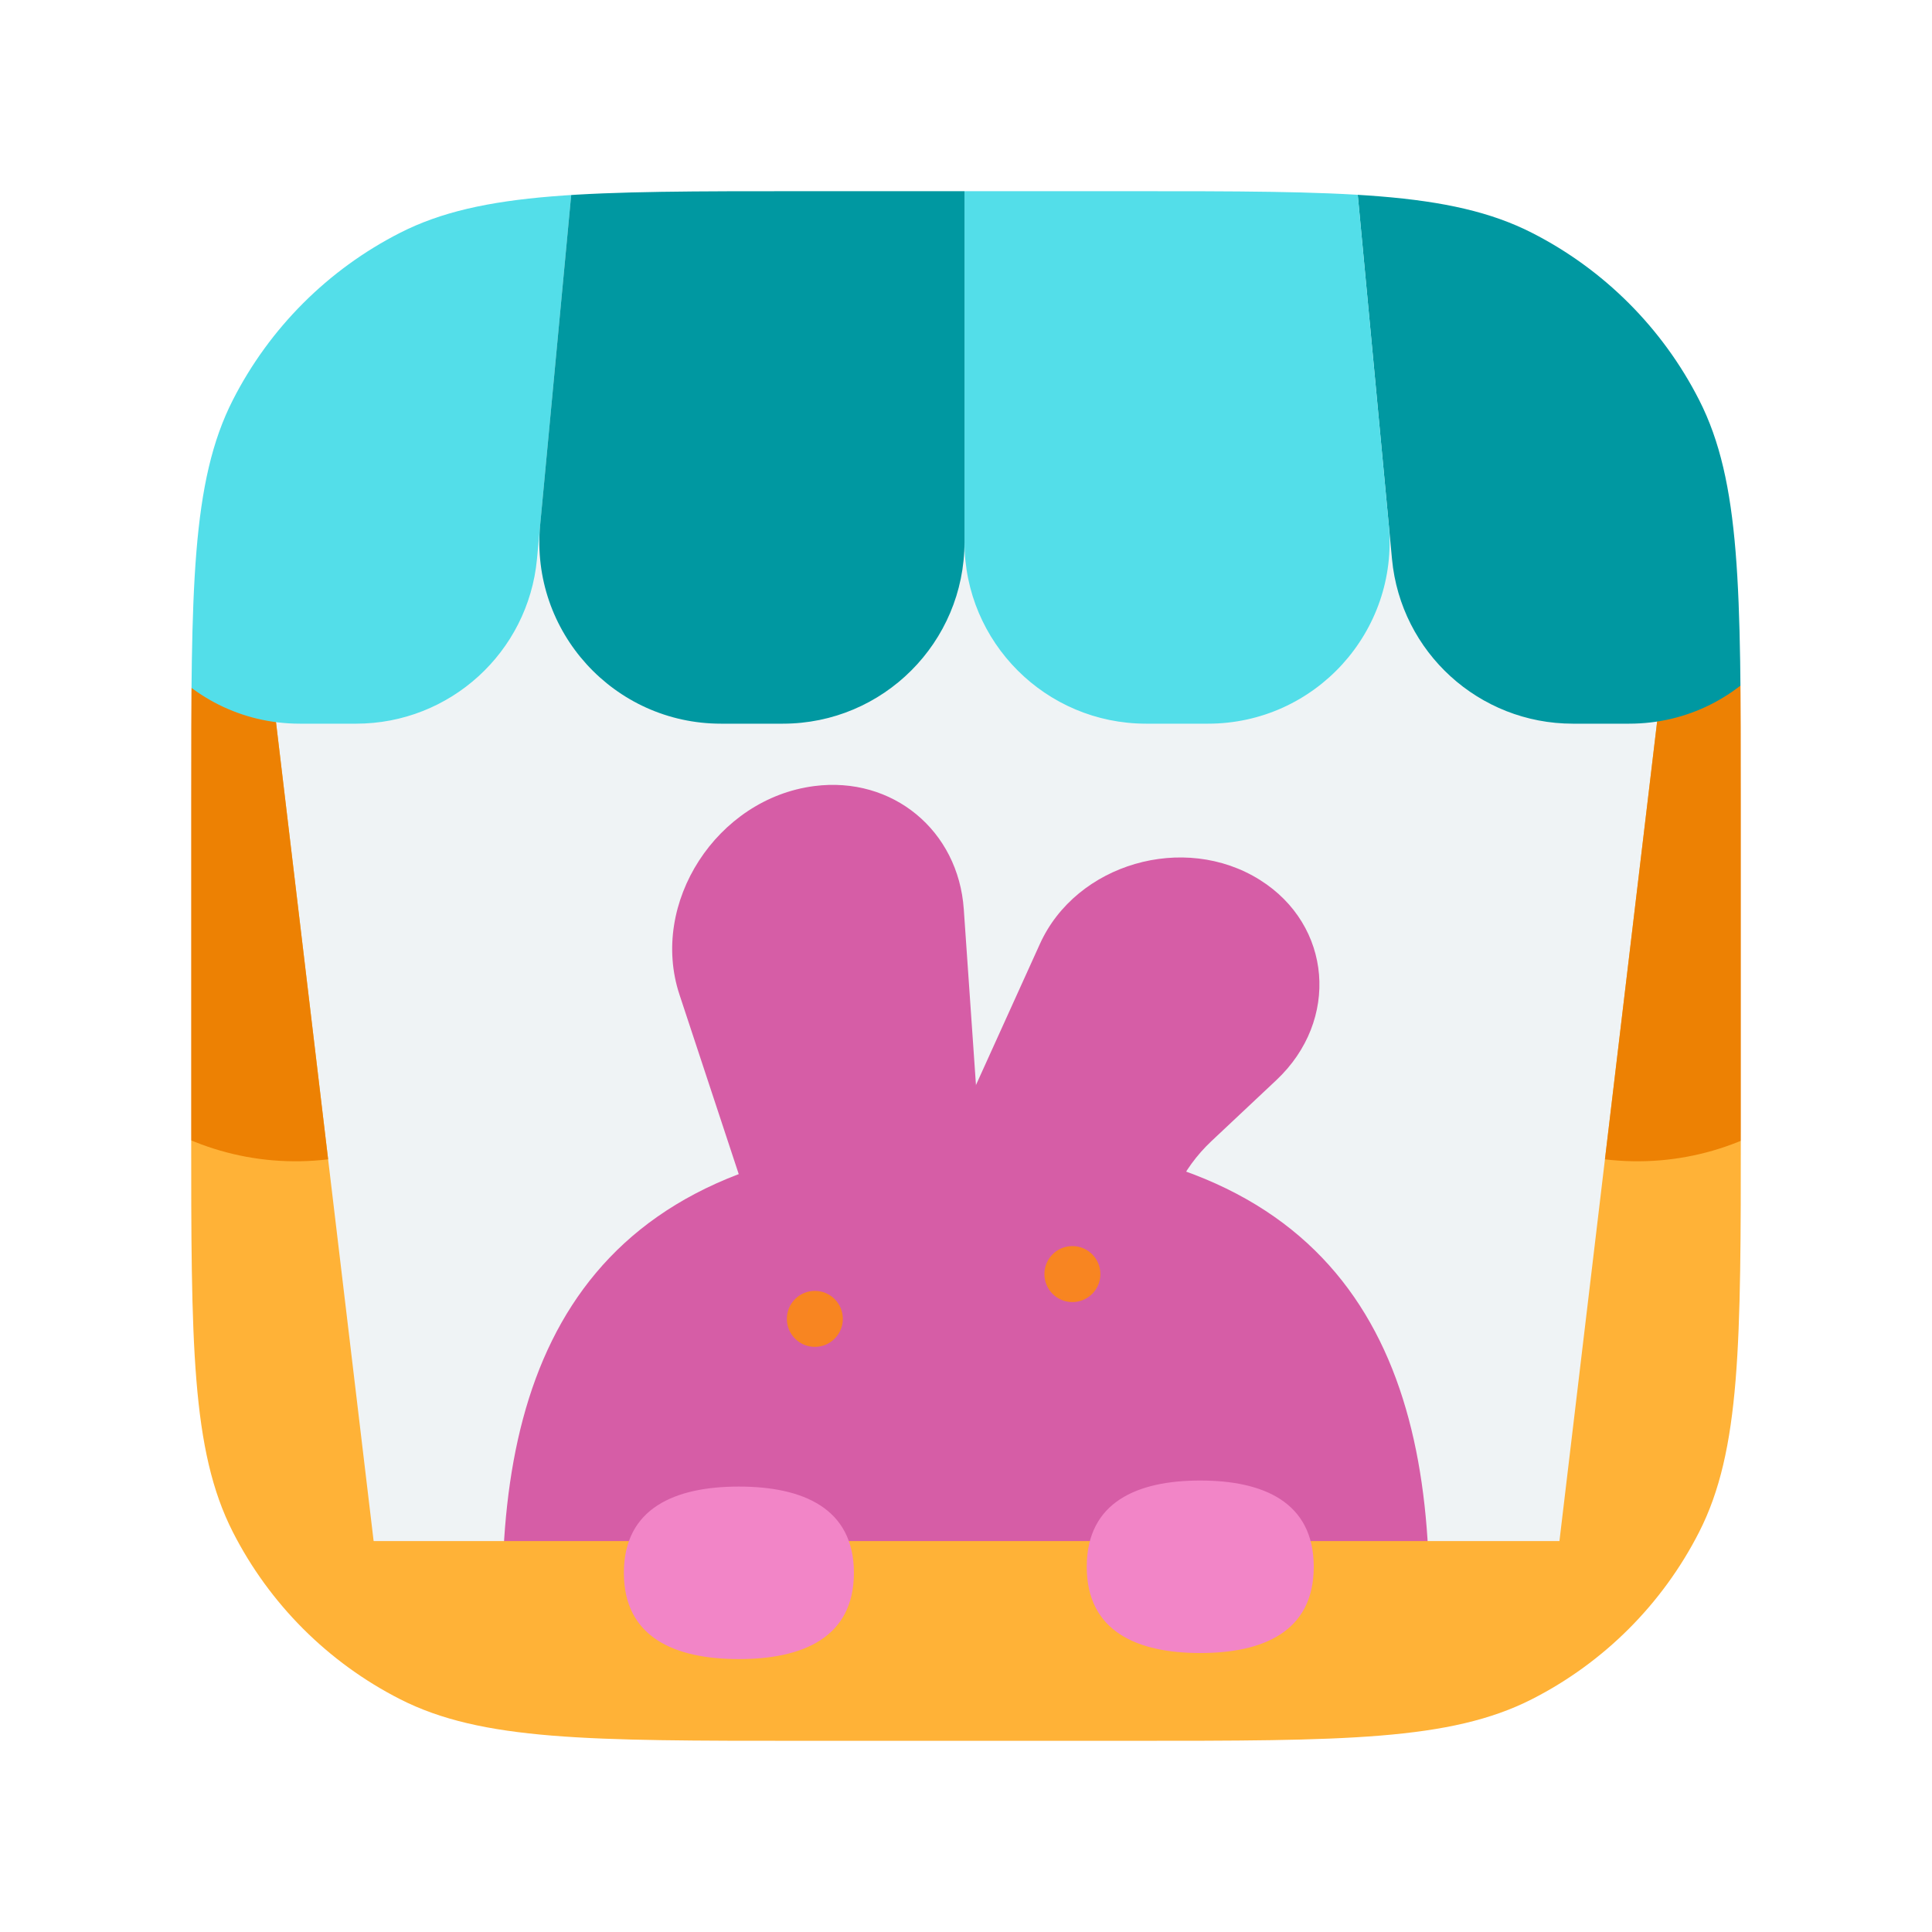
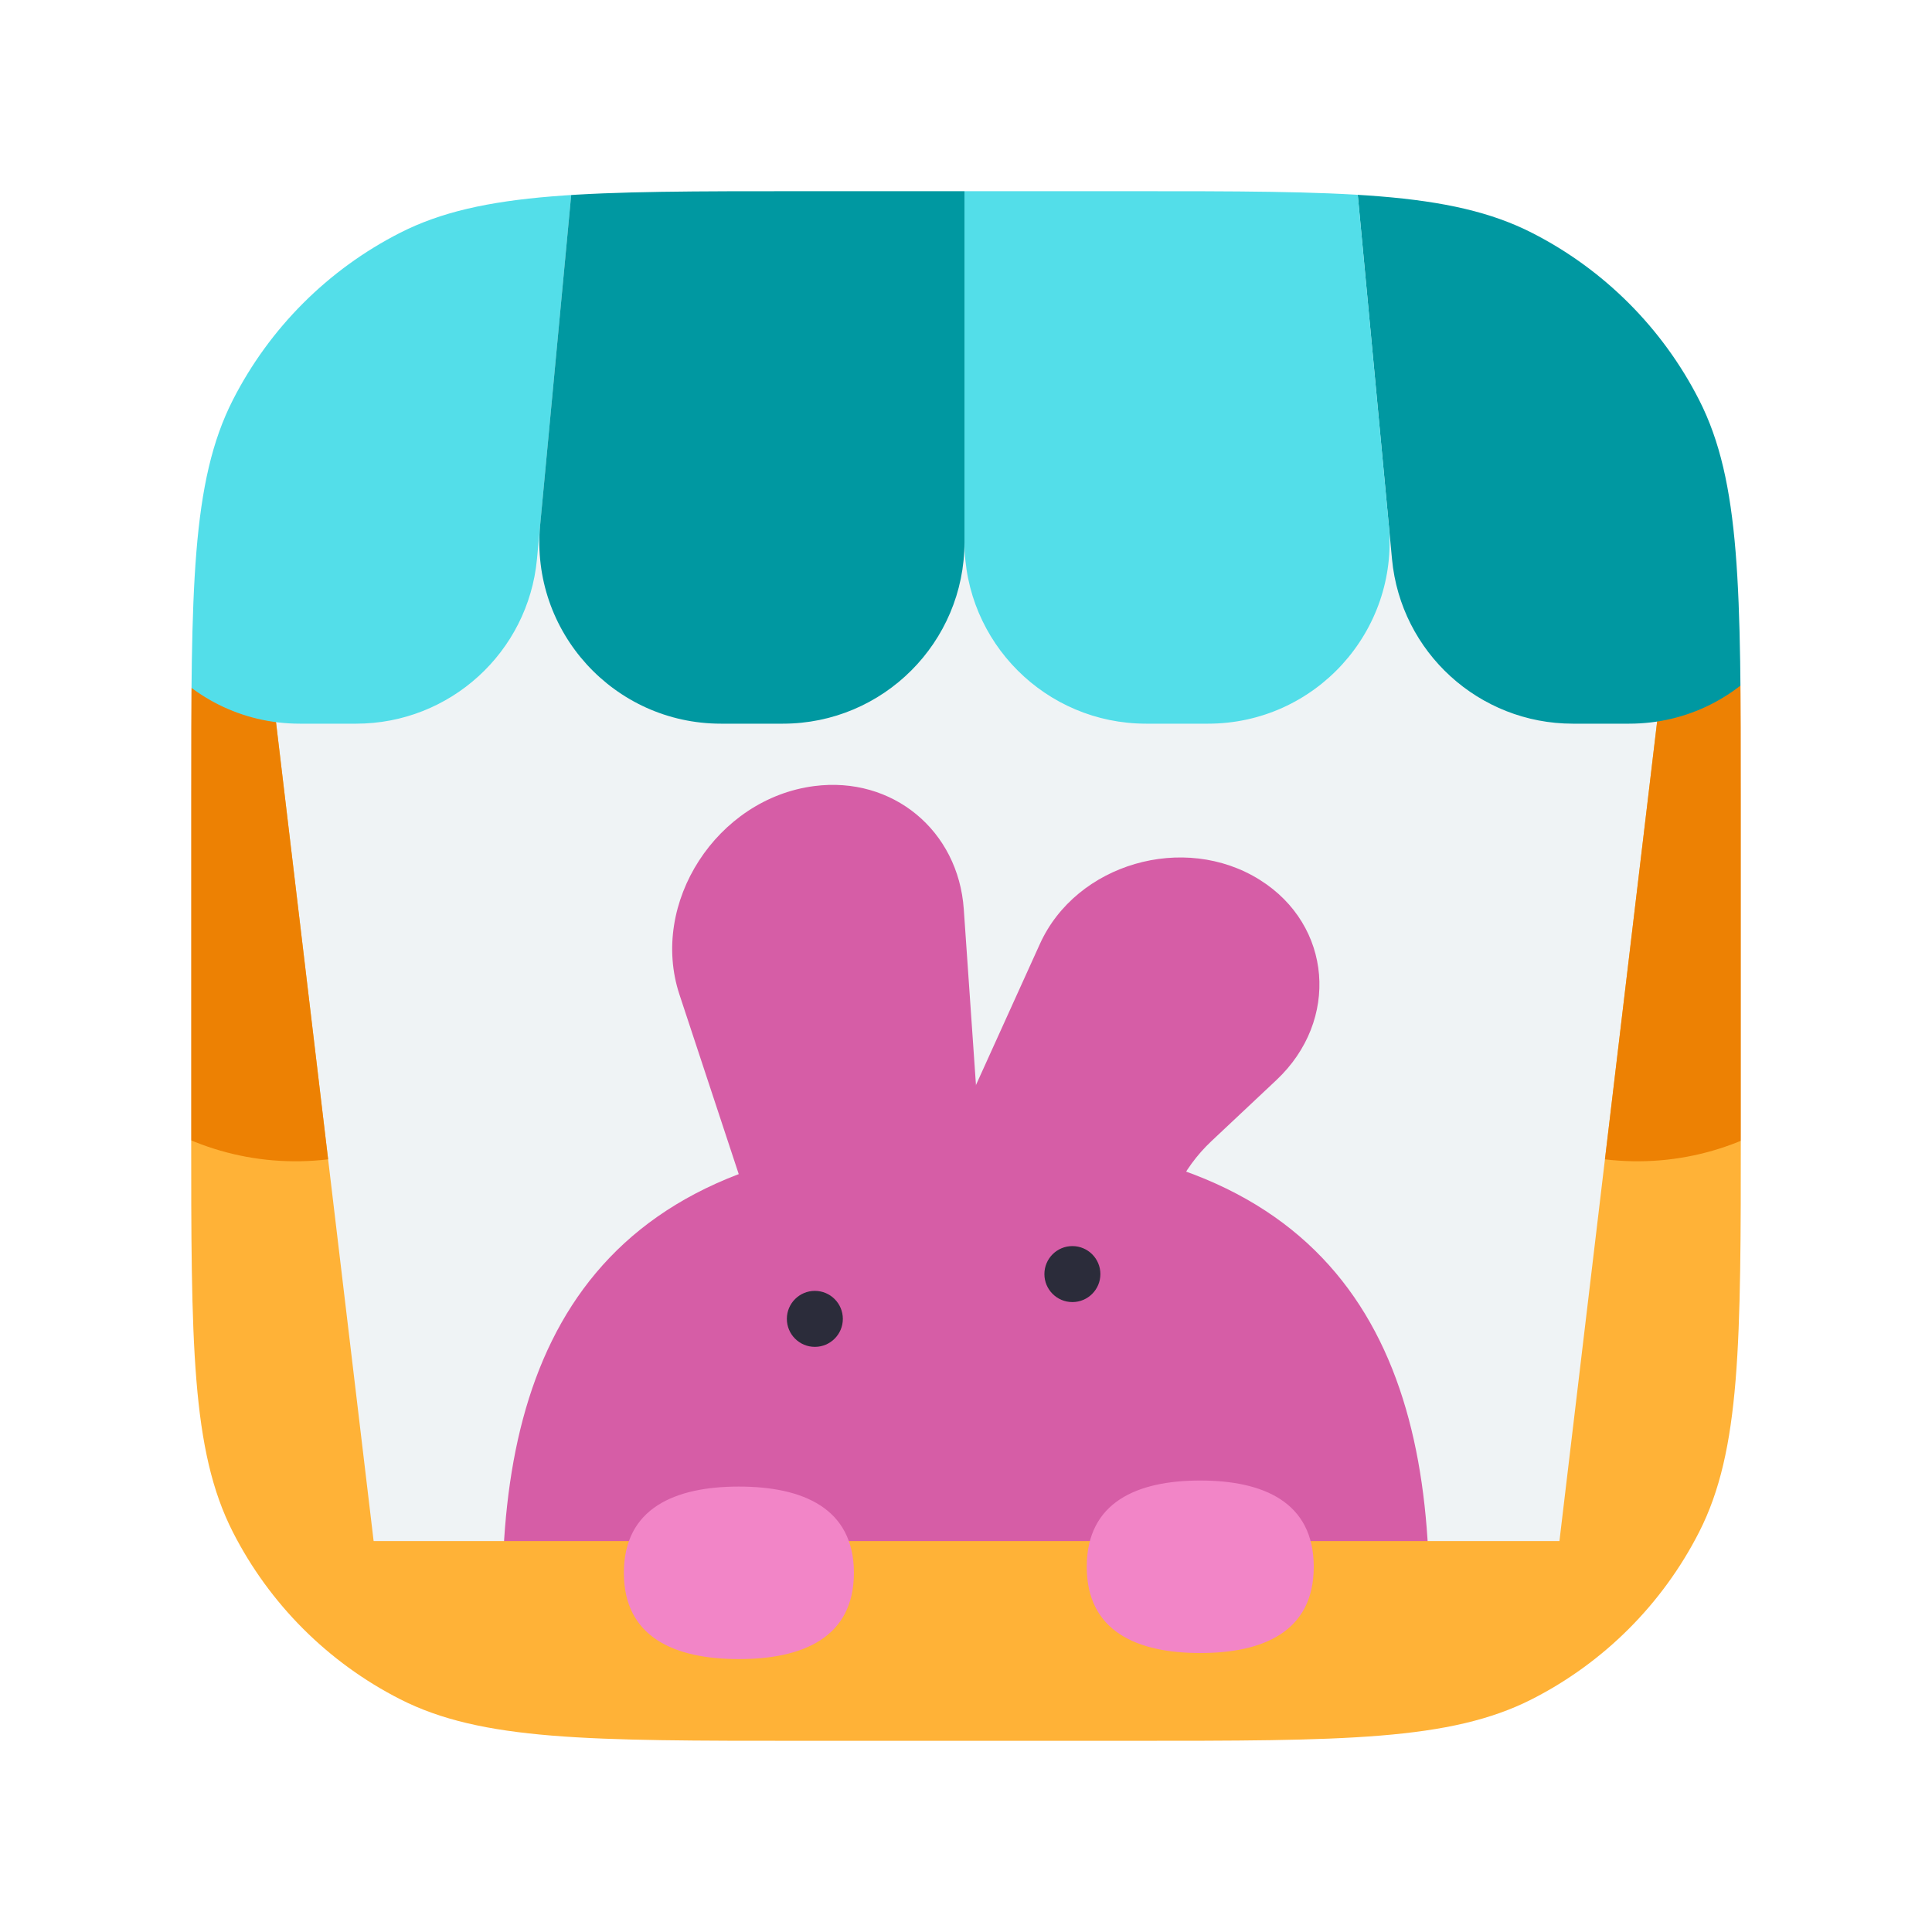
<svg xmlns="http://www.w3.org/2000/svg" xmlns:xlink="http://www.w3.org/1999/xlink" width="192" height="192" fill="none">
  <mask id="A" width="154" height="154" x="19" y="19" mask-type="alpha" maskUnits="userSpaceOnUse">
    <use fill="#eff3f5" xlink:href="#C" />
  </mask>
  <g mask="url(#A)">
    <use fill="#eff3f5" xlink:href="#C" />
    <path fill="#d65da6" d="M67.523 98.838c-3.003-9.095 3.713-19.475 13.406-20.72 7.762-.997 14.308 4.398 14.851 12.24l2.798 40.404c.408 5.894-4.44 11.311-10.261 11.464-3.879.102-7.2-2.215-8.405-5.863L67.523 98.838z" />
    <path fill="#d65da6" d="M103.346 93.803c3.612-7.974 14.319-11.09 21.855-6.362 7.179 4.503 7.959 13.962 1.642 19.899l-6.452 6.064c-1.474 1.386-2.652 3.007-3.468 4.774l-5.399 11.682c-2.649 5.733-10.348 7.977-15.813 4.609-3.606-2.223-5.195-6.329-3.971-10.262l4.764-15.305 6.842-15.099z" />
    <path fill="#d65da6" d="M142.045 158.769c0 25.212-9.471 45.65-46.061 45.65s-46.061-20.438-46.061-45.65 9.471-45.649 46.061-45.649 46.061 20.438 46.061 45.649z" />
-     <path fill="#F88521" d="M83.761 131.068c0 1.536-1.245 2.782-2.782 2.782s-2.782-1.246-2.782-2.782 1.246-2.782 2.782-2.782 2.782 1.246 2.782 2.782zm25.594-4.451c0 1.537-1.246 2.782-2.782 2.782s-2.782-1.245-2.782-2.782 1.246-2.782 2.782-2.782 2.782 1.246 2.782 2.782z" />
+     <path fill="#2b2c3a" d="M83.761 131.068c0 1.536-1.245 2.782-2.782 2.782s-2.782-1.246-2.782-2.782 1.246-2.782 2.782-2.782 2.782 1.246 2.782 2.782zm25.594-4.451c0 1.537-1.246 2.782-2.782 2.782s-2.782-1.245-2.782-2.782 1.246-2.782 2.782-2.782 2.782 1.246 2.782 2.782z" />
    <path fill="#ffb237" d="M-4.762 160.337a7.19 7.19 0 0 1 7.189-7.189h186.845a7.19 7.19 0 0 1 7.189 7.189v40.064a7.19 7.19 0 0 1-7.189 7.189H2.427a7.19 7.19 0 0 1-7.189-7.189v-40.064z" />
    <path fill="#f285c7" d="M84.859 156.307c0 6.456-5.117 8.572-11.43 8.572S62 162.763 62 156.307s5.117-8.573 11.43-8.573 11.43 2.117 11.43 8.573zm45.7-.602c0 6.456-5.05 8.572-11.28 8.572S108 162.161 108 155.705s5.05-8.572 11.279-8.572 11.28 2.116 11.28 8.572z" />
    <path fill="#ffb237" d="M-1.259 59.807l26.88-3.205 13.637 114.389-26.88 3.205L-1.259 59.807z" />
    <path fill="#ed8103" d="M-1.259 59.807l26.88-3.205 6.988 58.612c-14.845 1.77-28.315-8.83-30.085-23.675l-3.783-31.732z" />
    <path fill="#ffb237" d="M193.365 59.807l-26.88-3.205-13.637 114.389 26.88 3.205 13.637-114.389z" />
    <path fill="#ed8103" d="M193.365 59.807l-26.88-3.205-6.987 58.612c14.845 1.77 28.314-8.83 30.084-23.675l3.783-31.732z" />
    <path fill="#0098a1" d="M164.826-12h-32.843l6.353 67.561a18.05 18.05 0 0 0 17.968 16.357h5.598c11.651 0 20.249-10.876 17.56-22.212L164.826-12z" />
    <path fill="#53dee9" d="M26.873-12h32.843l-6.353 67.561a18.05 18.05 0 0 1-17.968 16.357h-5.598c-11.651 0-20.249-10.876-17.56-22.212L26.873-12zm105.11 0H95.849v65.871a18.05 18.05 0 0 0 18.047 18.047h6.155c10.634 0 18.963-9.149 17.967-19.737L131.983-12z" />
    <path fill="#0098a1" d="M59.716-12H95.85v65.871a18.05 18.05 0 0 1-18.047 18.047h-6.155c-10.634 0-18.963-9.149-17.968-19.737L59.716-12z" />
  </g>
  <defs>
    <path id="C" d="M19 79.8c0-21.282 0-31.923 4.142-40.052a38 38 0 0 1 16.607-16.607C47.877 19 58.518 19 79.8 19h32.4c21.282 0 31.923 0 40.052 4.142a38 38 0 0 1 16.606 16.607C173 47.877 173 58.518 173 79.8v32.4c0 21.282 0 31.923-4.142 40.052-3.643 7.15-9.456 12.963-16.606 16.606C144.123 173 133.482 173 112.2 173H79.8c-21.282 0-31.923 0-40.052-4.142a38 38 0 0 1-16.607-16.606C19 144.123 19 133.482 19 112.2V79.8z" />
  </defs>
</svg>
